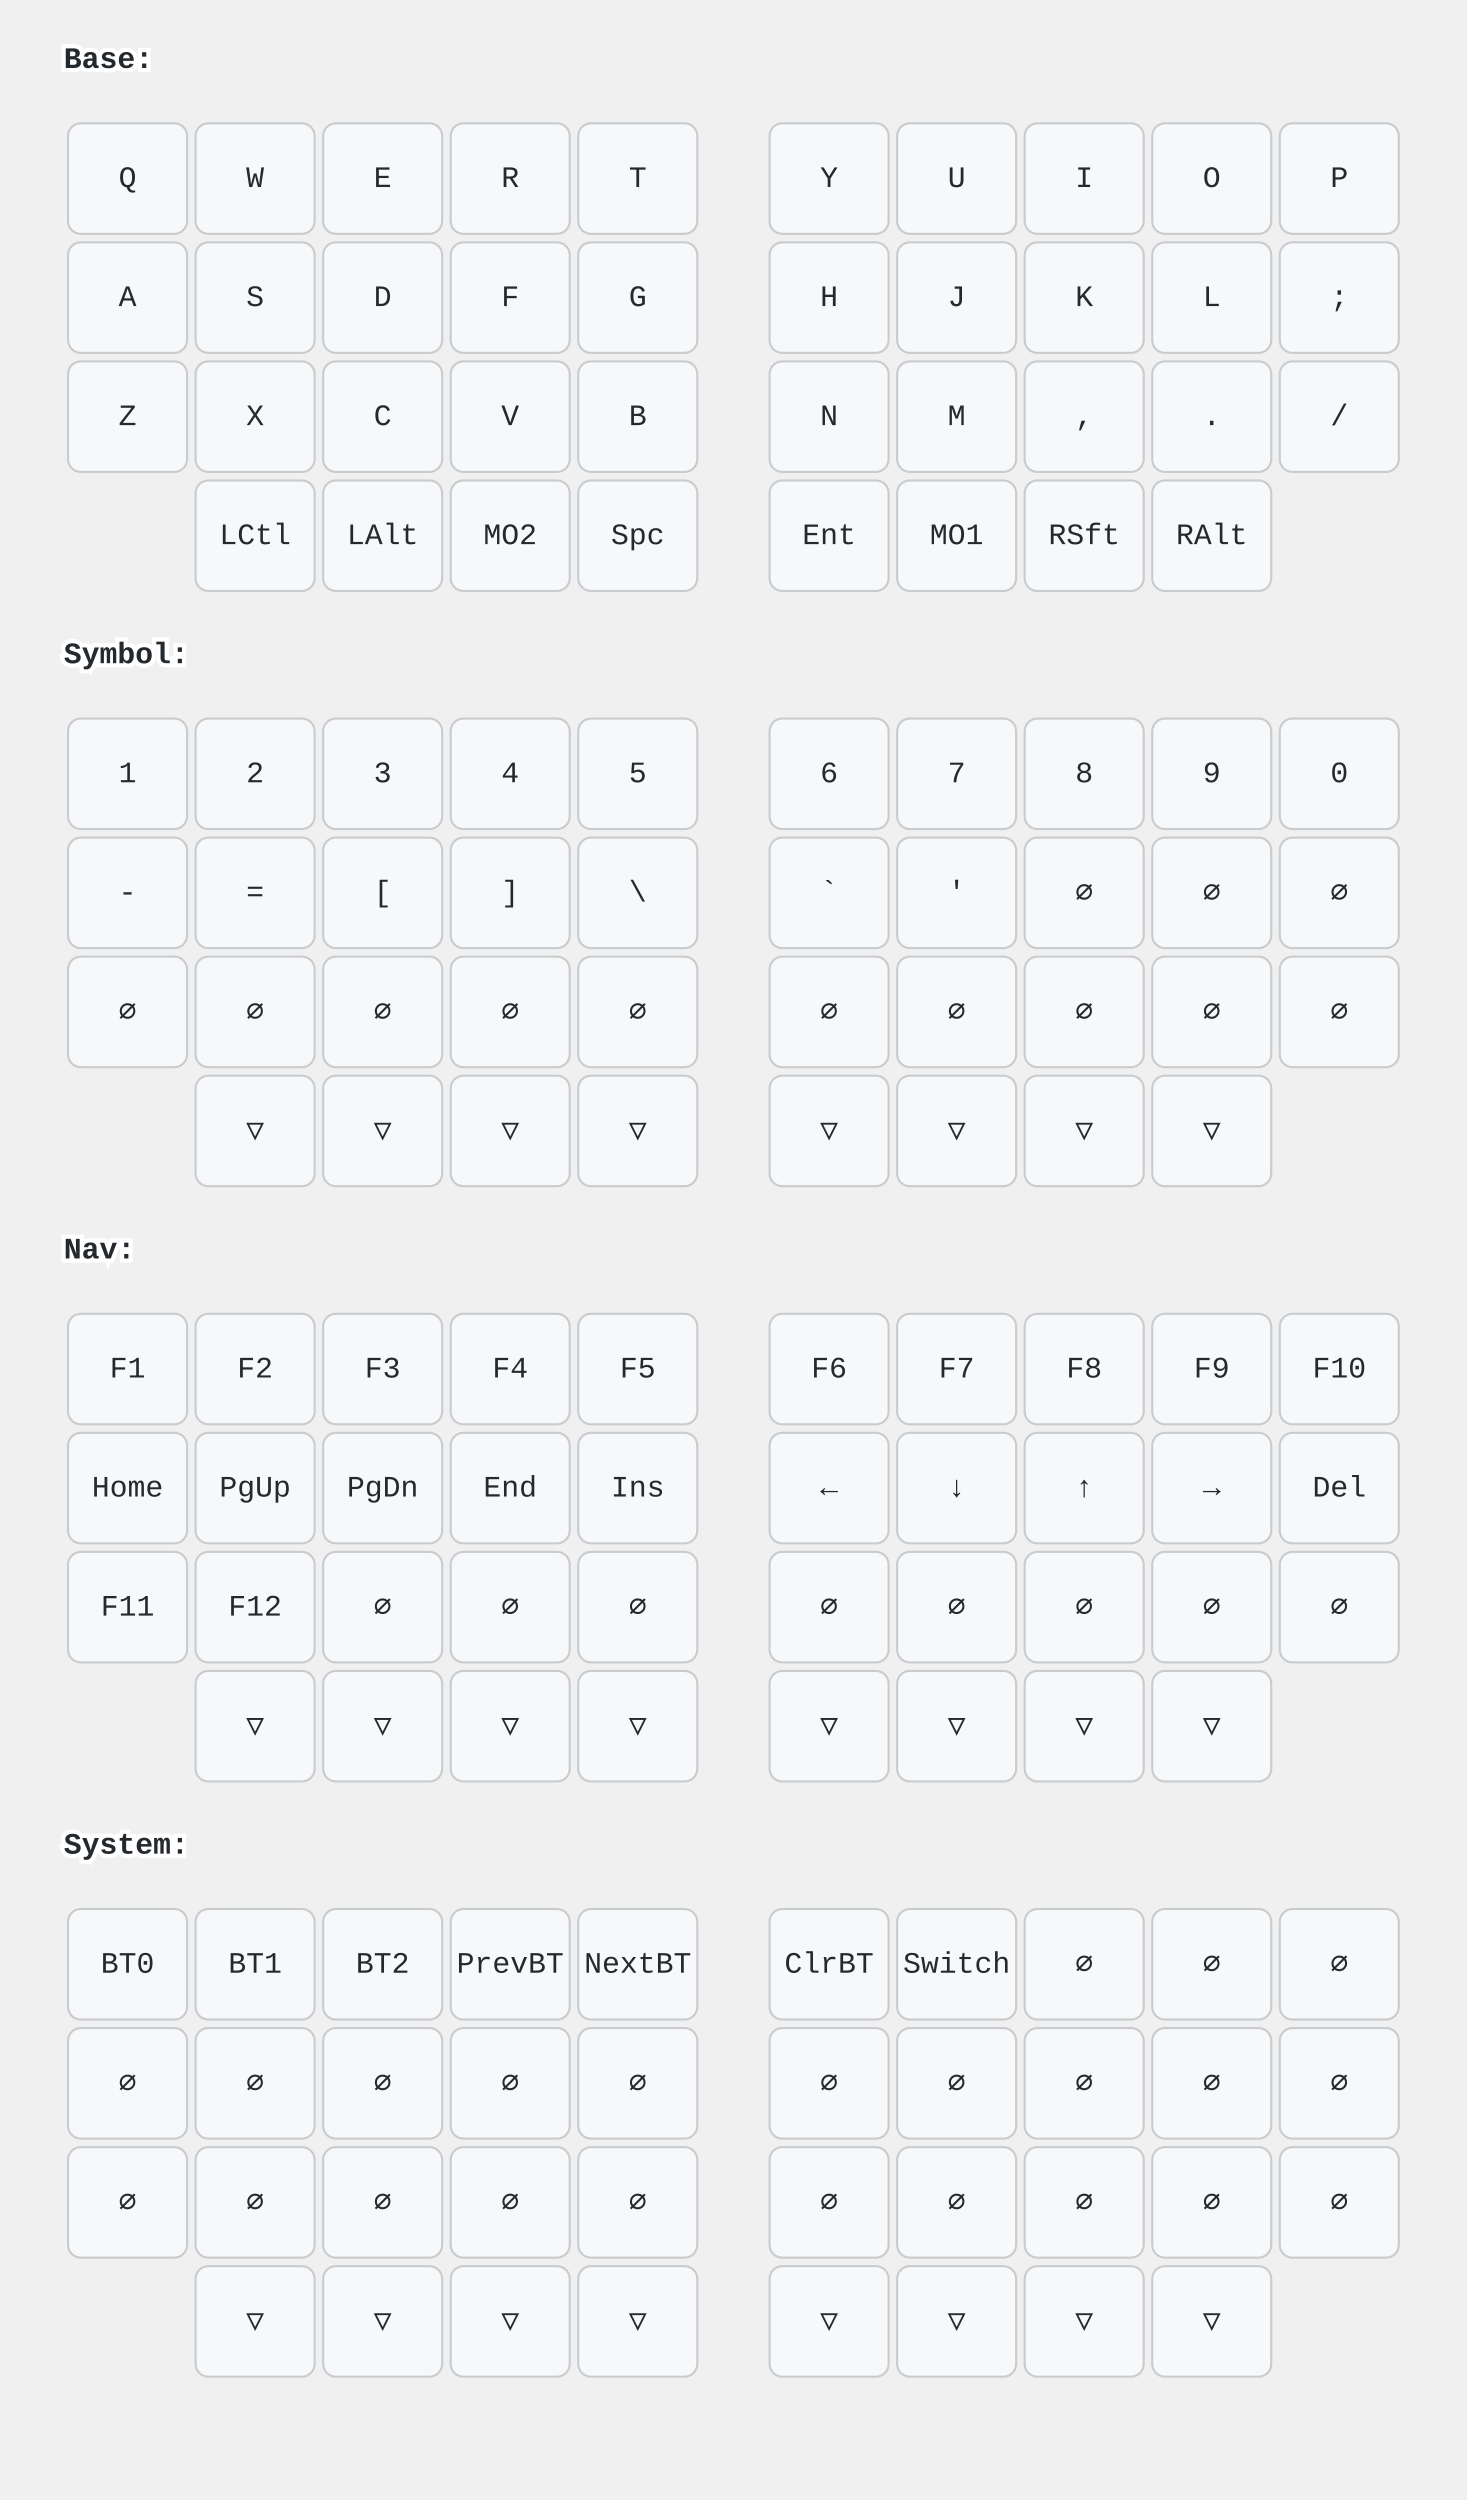
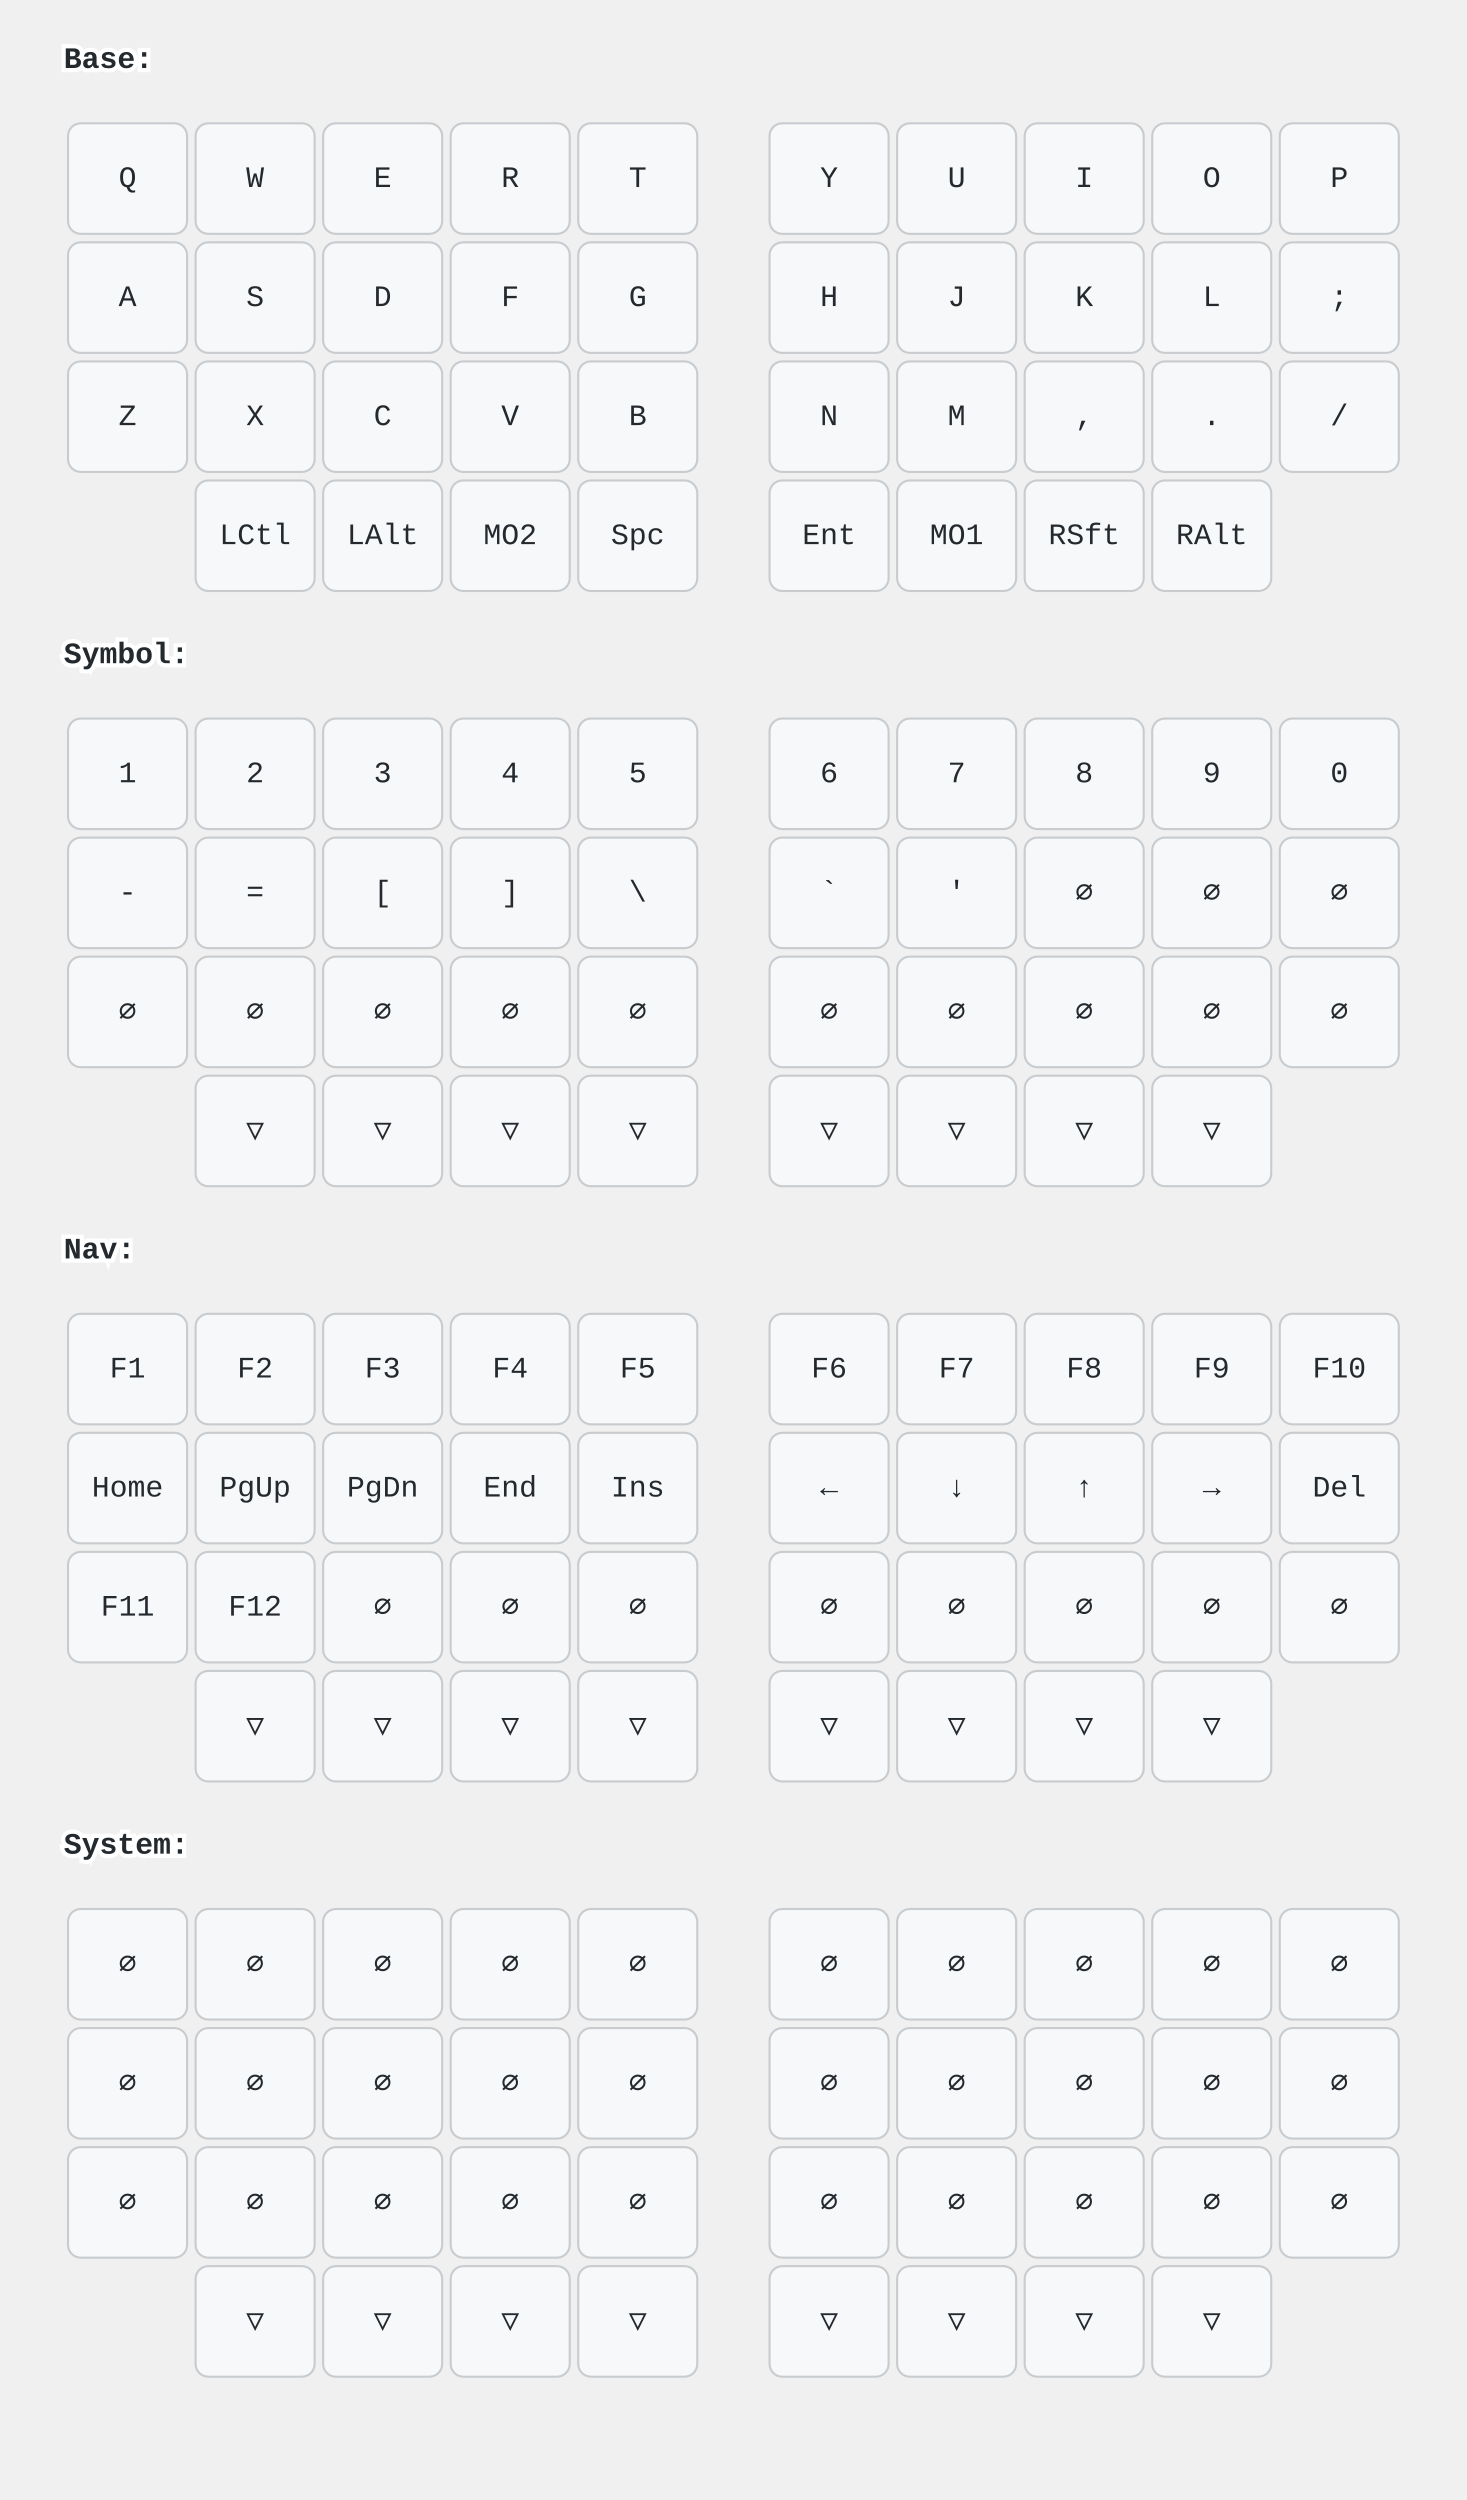
<svg xmlns="http://www.w3.org/2000/svg" width="690" height="1176" viewBox="0 0 690 1176" class="keymap">
  <style>/* inherit to force styles through use tags */
svg path {
    fill: inherit;
}

/* font and background color specifications */
svg.keymap {
    font-family: SFMono-Regular,Consolas,Liberation Mono,Menlo,monospace;
    font-size: 14px;
    font-kerning: normal;
    text-rendering: optimizeLegibility;
    fill: #24292e;
}

/* default key styling */
rect.key {
    fill: #f6f8fa;
}

rect.key, rect.combo {
    stroke: #c9cccf;
    stroke-width: 1;
}

/* default key side styling, only used is draw_key_sides is set */
rect.side {
    filter: brightness(90%);
}

/* color accent for combo boxes */
rect.combo, rect.combo-separate {
    fill: #cdf;
}

/* color accent for held keys */
rect.held, rect.combo.held {
    fill: #fdd;
}

/* color accent for ghost (optional) keys */
rect.ghost, rect.combo.ghost {
    stroke-dasharray: 4, 4;
    stroke-width: 2;
}

text {
    text-anchor: middle;
    dominant-baseline: middle;
}

/* styling for layer labels */
text.label {
    font-weight: bold;
    text-anchor: start;
    stroke: white;
    stroke-width: 4;
    paint-order: stroke;
}

/* styling for optional footer */
text.footer {
    text-anchor: end;
    dominant-baseline: auto;
    stroke: white;
    stroke-width: 4;
    paint-order: stroke;
}

/* styling for combo tap, and key non-tap label text */
text.combo, text.hold, text.shifted, text.left, text.right, text.tl, text.tr, text.bl, text.br {
    font-size: 11px;
}

text.hold, text.bl, text.br {
    text-anchor: middle;
    dominant-baseline: auto;
}

text.shifted, text.tl, text.tr {
    text-anchor: middle;
    dominant-baseline: hanging;
}

text.left, text.tl, text.bl {
    text-anchor: start;
}

text.right, text.tr, text.br {
    text-anchor: end;
}

text.layer-activator {
    text-decoration: underline;
}

/* styling for hold/shifted label text in combo box */
text.combo.hold, text.combo.shifted, text.combo.left, text.combo.right {
    font-size: 8px;
}

/* lighter symbol for transparent keys */
text.trans {
    fill: #7b7e81;
}

/* styling for combo dendrons */
path.combo {
    stroke-width: 1;
    stroke: gray;
    fill: none;
}

/* Start Tabler Icons Cleanup */
/* cannot use height/width with glyphs */
.icon-tabler &gt; path {
    fill: inherit;
    stroke: inherit;
    stroke-width: 2;
}
/* hide tabler's default box */
.icon-tabler &gt; path[stroke="none"][fill="none"] {
    visibility: hidden;
}
/* End Tabler Icons Cleanup */
</style>
  <g transform="translate(30, 0)" class="layer-Base">
    <text x="0" y="28" class="label" id="Base">Base:</text>
    <g transform="translate(0, 56)">
      <g transform="translate(30, 28)" class="key keypos-0">
        <rect rx="6" ry="6" x="-28" y="-26" width="56" height="52" class="key" />
        <text x="0" y="0" class="key tap">Q</text>
      </g>
      <g transform="translate(90, 28)" class="key keypos-1">
        <rect rx="6" ry="6" x="-28" y="-26" width="56" height="52" class="key" />
        <text x="0" y="0" class="key tap">W</text>
      </g>
      <g transform="translate(150, 28)" class="key keypos-2">
        <rect rx="6" ry="6" x="-28" y="-26" width="56" height="52" class="key" />
        <text x="0" y="0" class="key tap">E</text>
      </g>
      <g transform="translate(210, 28)" class="key keypos-3">
        <rect rx="6" ry="6" x="-28" y="-26" width="56" height="52" class="key" />
        <text x="0" y="0" class="key tap">R</text>
      </g>
      <g transform="translate(270, 28)" class="key keypos-4">
        <rect rx="6" ry="6" x="-28" y="-26" width="56" height="52" class="key" />
        <text x="0" y="0" class="key tap">T</text>
      </g>
      <g transform="translate(360, 28)" class="key keypos-5">
        <rect rx="6" ry="6" x="-28" y="-26" width="56" height="52" class="key" />
        <text x="0" y="0" class="key tap">Y</text>
      </g>
      <g transform="translate(420, 28)" class="key keypos-6">
        <rect rx="6" ry="6" x="-28" y="-26" width="56" height="52" class="key" />
        <text x="0" y="0" class="key tap">U</text>
      </g>
      <g transform="translate(480, 28)" class="key keypos-7">
        <rect rx="6" ry="6" x="-28" y="-26" width="56" height="52" class="key" />
        <text x="0" y="0" class="key tap">I</text>
      </g>
      <g transform="translate(540, 28)" class="key keypos-8">
        <rect rx="6" ry="6" x="-28" y="-26" width="56" height="52" class="key" />
        <text x="0" y="0" class="key tap">O</text>
      </g>
      <g transform="translate(600, 28)" class="key keypos-9">
        <rect rx="6" ry="6" x="-28" y="-26" width="56" height="52" class="key" />
        <text x="0" y="0" class="key tap">P</text>
      </g>
      <g transform="translate(30, 84)" class="key keypos-10">
        <rect rx="6" ry="6" x="-28" y="-26" width="56" height="52" class="key" />
        <text x="0" y="0" class="key tap">A</text>
      </g>
      <g transform="translate(90, 84)" class="key keypos-11">
        <rect rx="6" ry="6" x="-28" y="-26" width="56" height="52" class="key" />
        <text x="0" y="0" class="key tap">S</text>
      </g>
      <g transform="translate(150, 84)" class="key keypos-12">
        <rect rx="6" ry="6" x="-28" y="-26" width="56" height="52" class="key" />
        <text x="0" y="0" class="key tap">D</text>
      </g>
      <g transform="translate(210, 84)" class="key keypos-13">
        <rect rx="6" ry="6" x="-28" y="-26" width="56" height="52" class="key" />
        <text x="0" y="0" class="key tap">F</text>
      </g>
      <g transform="translate(270, 84)" class="key keypos-14">
        <rect rx="6" ry="6" x="-28" y="-26" width="56" height="52" class="key" />
        <text x="0" y="0" class="key tap">G</text>
      </g>
      <g transform="translate(360, 84)" class="key keypos-15">
        <rect rx="6" ry="6" x="-28" y="-26" width="56" height="52" class="key" />
        <text x="0" y="0" class="key tap">H</text>
      </g>
      <g transform="translate(420, 84)" class="key keypos-16">
        <rect rx="6" ry="6" x="-28" y="-26" width="56" height="52" class="key" />
        <text x="0" y="0" class="key tap">J</text>
      </g>
      <g transform="translate(480, 84)" class="key keypos-17">
        <rect rx="6" ry="6" x="-28" y="-26" width="56" height="52" class="key" />
        <text x="0" y="0" class="key tap">K</text>
      </g>
      <g transform="translate(540, 84)" class="key keypos-18">
        <rect rx="6" ry="6" x="-28" y="-26" width="56" height="52" class="key" />
        <text x="0" y="0" class="key tap">L</text>
      </g>
      <g transform="translate(600, 84)" class="key keypos-19">
        <rect rx="6" ry="6" x="-28" y="-26" width="56" height="52" class="key" />
        <text x="0" y="0" class="key tap">;</text>
      </g>
      <g transform="translate(30, 140)" class="key keypos-20">
        <rect rx="6" ry="6" x="-28" y="-26" width="56" height="52" class="key" />
        <text x="0" y="0" class="key tap">Z</text>
      </g>
      <g transform="translate(90, 140)" class="key keypos-21">
        <rect rx="6" ry="6" x="-28" y="-26" width="56" height="52" class="key" />
        <text x="0" y="0" class="key tap">X</text>
      </g>
      <g transform="translate(150, 140)" class="key keypos-22">
        <rect rx="6" ry="6" x="-28" y="-26" width="56" height="52" class="key" />
        <text x="0" y="0" class="key tap">C</text>
      </g>
      <g transform="translate(210, 140)" class="key keypos-23">
        <rect rx="6" ry="6" x="-28" y="-26" width="56" height="52" class="key" />
        <text x="0" y="0" class="key tap">V</text>
      </g>
      <g transform="translate(270, 140)" class="key keypos-24">
        <rect rx="6" ry="6" x="-28" y="-26" width="56" height="52" class="key" />
        <text x="0" y="0" class="key tap">B</text>
      </g>
      <g transform="translate(360, 140)" class="key keypos-25">
        <rect rx="6" ry="6" x="-28" y="-26" width="56" height="52" class="key" />
        <text x="0" y="0" class="key tap">N</text>
      </g>
      <g transform="translate(420, 140)" class="key keypos-26">
        <rect rx="6" ry="6" x="-28" y="-26" width="56" height="52" class="key" />
        <text x="0" y="0" class="key tap">M</text>
      </g>
      <g transform="translate(480, 140)" class="key keypos-27">
        <rect rx="6" ry="6" x="-28" y="-26" width="56" height="52" class="key" />
        <text x="0" y="0" class="key tap">,</text>
      </g>
      <g transform="translate(540, 140)" class="key keypos-28">
        <rect rx="6" ry="6" x="-28" y="-26" width="56" height="52" class="key" />
        <text x="0" y="0" class="key tap">.</text>
      </g>
      <g transform="translate(600, 140)" class="key keypos-29">
        <rect rx="6" ry="6" x="-28" y="-26" width="56" height="52" class="key" />
        <text x="0" y="0" class="key tap">/</text>
      </g>
      <g transform="translate(90, 196)" class="key keypos-30">
        <rect rx="6" ry="6" x="-28" y="-26" width="56" height="52" class="key" />
        <text x="0" y="0" class="key tap">LCtl</text>
      </g>
      <g transform="translate(150, 196)" class="key keypos-31">
        <rect rx="6" ry="6" x="-28" y="-26" width="56" height="52" class="key" />
        <text x="0" y="0" class="key tap">LAlt</text>
      </g>
      <g transform="translate(210, 196)" class="key keypos-32">
        <rect rx="6" ry="6" x="-28" y="-26" width="56" height="52" class="key" />
        <text x="0" y="0" class="key tap">MO2</text>
      </g>
      <g transform="translate(270, 196)" class="key keypos-33">
        <rect rx="6" ry="6" x="-28" y="-26" width="56" height="52" class="key" />
        <text x="0" y="0" class="key tap">Spc</text>
      </g>
      <g transform="translate(360, 196)" class="key keypos-34">
        <rect rx="6" ry="6" x="-28" y="-26" width="56" height="52" class="key" />
        <text x="0" y="0" class="key tap">Ent</text>
      </g>
      <g transform="translate(420, 196)" class="key keypos-35">
        <rect rx="6" ry="6" x="-28" y="-26" width="56" height="52" class="key" />
        <text x="0" y="0" class="key tap">MO1</text>
      </g>
      <g transform="translate(480, 196)" class="key keypos-36">
        <rect rx="6" ry="6" x="-28" y="-26" width="56" height="52" class="key" />
        <text x="0" y="0" class="key tap">RSft</text>
      </g>
      <g transform="translate(540, 196)" class="key keypos-37">
        <rect rx="6" ry="6" x="-28" y="-26" width="56" height="52" class="key" />
        <text x="0" y="0" class="key tap">RAlt</text>
      </g>
    </g>
  </g>
  <g transform="translate(30, 280)" class="layer-Symbol">
    <text x="0" y="28" class="label" id="Symbol">Symbol:</text>
    <g transform="translate(0, 56)">
      <g transform="translate(30, 28)" class="key keypos-0">
        <rect rx="6" ry="6" x="-28" y="-26" width="56" height="52" class="key" />
        <text x="0" y="0" class="key tap">1</text>
      </g>
      <g transform="translate(90, 28)" class="key keypos-1">
        <rect rx="6" ry="6" x="-28" y="-26" width="56" height="52" class="key" />
        <text x="0" y="0" class="key tap">2</text>
      </g>
      <g transform="translate(150, 28)" class="key keypos-2">
        <rect rx="6" ry="6" x="-28" y="-26" width="56" height="52" class="key" />
        <text x="0" y="0" class="key tap">3</text>
      </g>
      <g transform="translate(210, 28)" class="key keypos-3">
        <rect rx="6" ry="6" x="-28" y="-26" width="56" height="52" class="key" />
        <text x="0" y="0" class="key tap">4</text>
      </g>
      <g transform="translate(270, 28)" class="key keypos-4">
        <rect rx="6" ry="6" x="-28" y="-26" width="56" height="52" class="key" />
        <text x="0" y="0" class="key tap">5</text>
      </g>
      <g transform="translate(360, 28)" class="key keypos-5">
        <rect rx="6" ry="6" x="-28" y="-26" width="56" height="52" class="key" />
        <text x="0" y="0" class="key tap">6</text>
      </g>
      <g transform="translate(420, 28)" class="key keypos-6">
        <rect rx="6" ry="6" x="-28" y="-26" width="56" height="52" class="key" />
        <text x="0" y="0" class="key tap">7</text>
      </g>
      <g transform="translate(480, 28)" class="key keypos-7">
        <rect rx="6" ry="6" x="-28" y="-26" width="56" height="52" class="key" />
        <text x="0" y="0" class="key tap">8</text>
      </g>
      <g transform="translate(540, 28)" class="key keypos-8">
        <rect rx="6" ry="6" x="-28" y="-26" width="56" height="52" class="key" />
        <text x="0" y="0" class="key tap">9</text>
      </g>
      <g transform="translate(600, 28)" class="key keypos-9">
        <rect rx="6" ry="6" x="-28" y="-26" width="56" height="52" class="key" />
        <text x="0" y="0" class="key tap">0</text>
      </g>
      <g transform="translate(30, 84)" class="key keypos-10">
        <rect rx="6" ry="6" x="-28" y="-26" width="56" height="52" class="key" />
        <text x="0" y="0" class="key tap">-</text>
      </g>
      <g transform="translate(90, 84)" class="key keypos-11">
        <rect rx="6" ry="6" x="-28" y="-26" width="56" height="52" class="key" />
        <text x="0" y="0" class="key tap">=</text>
      </g>
      <g transform="translate(150, 84)" class="key keypos-12">
        <rect rx="6" ry="6" x="-28" y="-26" width="56" height="52" class="key" />
        <text x="0" y="0" class="key tap">[</text>
      </g>
      <g transform="translate(210, 84)" class="key keypos-13">
        <rect rx="6" ry="6" x="-28" y="-26" width="56" height="52" class="key" />
        <text x="0" y="0" class="key tap">]</text>
      </g>
      <g transform="translate(270, 84)" class="key keypos-14">
        <rect rx="6" ry="6" x="-28" y="-26" width="56" height="52" class="key" />
        <text x="0" y="0" class="key tap">\</text>
      </g>
      <g transform="translate(360, 84)" class="key keypos-15">
        <rect rx="6" ry="6" x="-28" y="-26" width="56" height="52" class="key" />
        <text x="0" y="0" class="key tap">`</text>
      </g>
      <g transform="translate(420, 84)" class="key keypos-16">
        <rect rx="6" ry="6" x="-28" y="-26" width="56" height="52" class="key" />
        <text x="0" y="0" class="key tap">'</text>
      </g>
      <g transform="translate(480, 84)" class="key keypos-17">
        <rect rx="6" ry="6" x="-28" y="-26" width="56" height="52" class="key" />
        <text x="0" y="0" class="key tap">∅</text>
      </g>
      <g transform="translate(540, 84)" class="key keypos-18">
        <rect rx="6" ry="6" x="-28" y="-26" width="56" height="52" class="key" />
        <text x="0" y="0" class="key tap">∅</text>
      </g>
      <g transform="translate(600, 84)" class="key keypos-19">
        <rect rx="6" ry="6" x="-28" y="-26" width="56" height="52" class="key" />
        <text x="0" y="0" class="key tap">∅</text>
      </g>
      <g transform="translate(30, 140)" class="key keypos-20">
        <rect rx="6" ry="6" x="-28" y="-26" width="56" height="52" class="key" />
        <text x="0" y="0" class="key tap">∅</text>
      </g>
      <g transform="translate(90, 140)" class="key keypos-21">
        <rect rx="6" ry="6" x="-28" y="-26" width="56" height="52" class="key" />
        <text x="0" y="0" class="key tap">∅</text>
      </g>
      <g transform="translate(150, 140)" class="key keypos-22">
        <rect rx="6" ry="6" x="-28" y="-26" width="56" height="52" class="key" />
        <text x="0" y="0" class="key tap">∅</text>
      </g>
      <g transform="translate(210, 140)" class="key keypos-23">
        <rect rx="6" ry="6" x="-28" y="-26" width="56" height="52" class="key" />
        <text x="0" y="0" class="key tap">∅</text>
      </g>
      <g transform="translate(270, 140)" class="key keypos-24">
        <rect rx="6" ry="6" x="-28" y="-26" width="56" height="52" class="key" />
        <text x="0" y="0" class="key tap">∅</text>
      </g>
      <g transform="translate(360, 140)" class="key keypos-25">
        <rect rx="6" ry="6" x="-28" y="-26" width="56" height="52" class="key" />
        <text x="0" y="0" class="key tap">∅</text>
      </g>
      <g transform="translate(420, 140)" class="key keypos-26">
        <rect rx="6" ry="6" x="-28" y="-26" width="56" height="52" class="key" />
        <text x="0" y="0" class="key tap">∅</text>
      </g>
      <g transform="translate(480, 140)" class="key keypos-27">
        <rect rx="6" ry="6" x="-28" y="-26" width="56" height="52" class="key" />
        <text x="0" y="0" class="key tap">∅</text>
      </g>
      <g transform="translate(540, 140)" class="key keypos-28">
        <rect rx="6" ry="6" x="-28" y="-26" width="56" height="52" class="key" />
        <text x="0" y="0" class="key tap">∅</text>
      </g>
      <g transform="translate(600, 140)" class="key keypos-29">
        <rect rx="6" ry="6" x="-28" y="-26" width="56" height="52" class="key" />
        <text x="0" y="0" class="key tap">∅</text>
      </g>
      <g transform="translate(90, 196)" class="key keypos-30">
        <rect rx="6" ry="6" x="-28" y="-26" width="56" height="52" class="key" />
        <text x="0" y="0" class="key tap">▽</text>
      </g>
      <g transform="translate(150, 196)" class="key keypos-31">
        <rect rx="6" ry="6" x="-28" y="-26" width="56" height="52" class="key" />
        <text x="0" y="0" class="key tap">▽</text>
      </g>
      <g transform="translate(210, 196)" class="key keypos-32">
        <rect rx="6" ry="6" x="-28" y="-26" width="56" height="52" class="key" />
        <text x="0" y="0" class="key tap">▽</text>
      </g>
      <g transform="translate(270, 196)" class="key keypos-33">
        <rect rx="6" ry="6" x="-28" y="-26" width="56" height="52" class="key" />
        <text x="0" y="0" class="key tap">▽</text>
      </g>
      <g transform="translate(360, 196)" class="key keypos-34">
        <rect rx="6" ry="6" x="-28" y="-26" width="56" height="52" class="key" />
        <text x="0" y="0" class="key tap">▽</text>
      </g>
      <g transform="translate(420, 196)" class="key keypos-35">
        <rect rx="6" ry="6" x="-28" y="-26" width="56" height="52" class="key" />
        <text x="0" y="0" class="key tap">▽</text>
      </g>
      <g transform="translate(480, 196)" class="key keypos-36">
        <rect rx="6" ry="6" x="-28" y="-26" width="56" height="52" class="key" />
        <text x="0" y="0" class="key tap">▽</text>
      </g>
      <g transform="translate(540, 196)" class="key keypos-37">
        <rect rx="6" ry="6" x="-28" y="-26" width="56" height="52" class="key" />
        <text x="0" y="0" class="key tap">▽</text>
      </g>
    </g>
  </g>
  <g transform="translate(30, 560)" class="layer-Nav">
    <text x="0" y="28" class="label" id="Nav">Nav:</text>
    <g transform="translate(0, 56)">
      <g transform="translate(30, 28)" class="key keypos-0">
        <rect rx="6" ry="6" x="-28" y="-26" width="56" height="52" class="key" />
        <text x="0" y="0" class="key tap">F1</text>
      </g>
      <g transform="translate(90, 28)" class="key keypos-1">
        <rect rx="6" ry="6" x="-28" y="-26" width="56" height="52" class="key" />
        <text x="0" y="0" class="key tap">F2</text>
      </g>
      <g transform="translate(150, 28)" class="key keypos-2">
        <rect rx="6" ry="6" x="-28" y="-26" width="56" height="52" class="key" />
        <text x="0" y="0" class="key tap">F3</text>
      </g>
      <g transform="translate(210, 28)" class="key keypos-3">
        <rect rx="6" ry="6" x="-28" y="-26" width="56" height="52" class="key" />
        <text x="0" y="0" class="key tap">F4</text>
      </g>
      <g transform="translate(270, 28)" class="key keypos-4">
        <rect rx="6" ry="6" x="-28" y="-26" width="56" height="52" class="key" />
        <text x="0" y="0" class="key tap">F5</text>
      </g>
      <g transform="translate(360, 28)" class="key keypos-5">
        <rect rx="6" ry="6" x="-28" y="-26" width="56" height="52" class="key" />
        <text x="0" y="0" class="key tap">F6</text>
      </g>
      <g transform="translate(420, 28)" class="key keypos-6">
        <rect rx="6" ry="6" x="-28" y="-26" width="56" height="52" class="key" />
        <text x="0" y="0" class="key tap">F7</text>
      </g>
      <g transform="translate(480, 28)" class="key keypos-7">
        <rect rx="6" ry="6" x="-28" y="-26" width="56" height="52" class="key" />
        <text x="0" y="0" class="key tap">F8</text>
      </g>
      <g transform="translate(540, 28)" class="key keypos-8">
        <rect rx="6" ry="6" x="-28" y="-26" width="56" height="52" class="key" />
        <text x="0" y="0" class="key tap">F9</text>
      </g>
      <g transform="translate(600, 28)" class="key keypos-9">
        <rect rx="6" ry="6" x="-28" y="-26" width="56" height="52" class="key" />
        <text x="0" y="0" class="key tap">F10</text>
      </g>
      <g transform="translate(30, 84)" class="key keypos-10">
        <rect rx="6" ry="6" x="-28" y="-26" width="56" height="52" class="key" />
        <text x="0" y="0" class="key tap">Home</text>
      </g>
      <g transform="translate(90, 84)" class="key keypos-11">
        <rect rx="6" ry="6" x="-28" y="-26" width="56" height="52" class="key" />
        <text x="0" y="0" class="key tap">PgUp</text>
      </g>
      <g transform="translate(150, 84)" class="key keypos-12">
        <rect rx="6" ry="6" x="-28" y="-26" width="56" height="52" class="key" />
        <text x="0" y="0" class="key tap">PgDn</text>
      </g>
      <g transform="translate(210, 84)" class="key keypos-13">
        <rect rx="6" ry="6" x="-28" y="-26" width="56" height="52" class="key" />
        <text x="0" y="0" class="key tap">End</text>
      </g>
      <g transform="translate(270, 84)" class="key keypos-14">
        <rect rx="6" ry="6" x="-28" y="-26" width="56" height="52" class="key" />
        <text x="0" y="0" class="key tap">Ins</text>
      </g>
      <g transform="translate(360, 84)" class="key keypos-15">
        <rect rx="6" ry="6" x="-28" y="-26" width="56" height="52" class="key" />
        <text x="0" y="0" class="key tap">←</text>
      </g>
      <g transform="translate(420, 84)" class="key keypos-16">
        <rect rx="6" ry="6" x="-28" y="-26" width="56" height="52" class="key" />
        <text x="0" y="0" class="key tap">↓</text>
      </g>
      <g transform="translate(480, 84)" class="key keypos-17">
        <rect rx="6" ry="6" x="-28" y="-26" width="56" height="52" class="key" />
        <text x="0" y="0" class="key tap">↑</text>
      </g>
      <g transform="translate(540, 84)" class="key keypos-18">
        <rect rx="6" ry="6" x="-28" y="-26" width="56" height="52" class="key" />
        <text x="0" y="0" class="key tap">→</text>
      </g>
      <g transform="translate(600, 84)" class="key keypos-19">
        <rect rx="6" ry="6" x="-28" y="-26" width="56" height="52" class="key" />
        <text x="0" y="0" class="key tap">Del</text>
      </g>
      <g transform="translate(30, 140)" class="key keypos-20">
        <rect rx="6" ry="6" x="-28" y="-26" width="56" height="52" class="key" />
        <text x="0" y="0" class="key tap">F11</text>
      </g>
      <g transform="translate(90, 140)" class="key keypos-21">
        <rect rx="6" ry="6" x="-28" y="-26" width="56" height="52" class="key" />
        <text x="0" y="0" class="key tap">F12</text>
      </g>
      <g transform="translate(150, 140)" class="key keypos-22">
        <rect rx="6" ry="6" x="-28" y="-26" width="56" height="52" class="key" />
        <text x="0" y="0" class="key tap">∅</text>
      </g>
      <g transform="translate(210, 140)" class="key keypos-23">
        <rect rx="6" ry="6" x="-28" y="-26" width="56" height="52" class="key" />
        <text x="0" y="0" class="key tap">∅</text>
      </g>
      <g transform="translate(270, 140)" class="key keypos-24">
        <rect rx="6" ry="6" x="-28" y="-26" width="56" height="52" class="key" />
        <text x="0" y="0" class="key tap">∅</text>
      </g>
      <g transform="translate(360, 140)" class="key keypos-25">
        <rect rx="6" ry="6" x="-28" y="-26" width="56" height="52" class="key" />
        <text x="0" y="0" class="key tap">∅</text>
      </g>
      <g transform="translate(420, 140)" class="key keypos-26">
        <rect rx="6" ry="6" x="-28" y="-26" width="56" height="52" class="key" />
        <text x="0" y="0" class="key tap">∅</text>
      </g>
      <g transform="translate(480, 140)" class="key keypos-27">
        <rect rx="6" ry="6" x="-28" y="-26" width="56" height="52" class="key" />
        <text x="0" y="0" class="key tap">∅</text>
      </g>
      <g transform="translate(540, 140)" class="key keypos-28">
        <rect rx="6" ry="6" x="-28" y="-26" width="56" height="52" class="key" />
        <text x="0" y="0" class="key tap">∅</text>
      </g>
      <g transform="translate(600, 140)" class="key keypos-29">
        <rect rx="6" ry="6" x="-28" y="-26" width="56" height="52" class="key" />
        <text x="0" y="0" class="key tap">∅</text>
      </g>
      <g transform="translate(90, 196)" class="key keypos-30">
        <rect rx="6" ry="6" x="-28" y="-26" width="56" height="52" class="key" />
        <text x="0" y="0" class="key tap">▽</text>
      </g>
      <g transform="translate(150, 196)" class="key keypos-31">
        <rect rx="6" ry="6" x="-28" y="-26" width="56" height="52" class="key" />
        <text x="0" y="0" class="key tap">▽</text>
      </g>
      <g transform="translate(210, 196)" class="key keypos-32">
        <rect rx="6" ry="6" x="-28" y="-26" width="56" height="52" class="key" />
        <text x="0" y="0" class="key tap">▽</text>
      </g>
      <g transform="translate(270, 196)" class="key keypos-33">
        <rect rx="6" ry="6" x="-28" y="-26" width="56" height="52" class="key" />
        <text x="0" y="0" class="key tap">▽</text>
      </g>
      <g transform="translate(360, 196)" class="key keypos-34">
        <rect rx="6" ry="6" x="-28" y="-26" width="56" height="52" class="key" />
        <text x="0" y="0" class="key tap">▽</text>
      </g>
      <g transform="translate(420, 196)" class="key keypos-35">
        <rect rx="6" ry="6" x="-28" y="-26" width="56" height="52" class="key" />
        <text x="0" y="0" class="key tap">▽</text>
      </g>
      <g transform="translate(480, 196)" class="key keypos-36">
        <rect rx="6" ry="6" x="-28" y="-26" width="56" height="52" class="key" />
        <text x="0" y="0" class="key tap">▽</text>
      </g>
      <g transform="translate(540, 196)" class="key keypos-37">
        <rect rx="6" ry="6" x="-28" y="-26" width="56" height="52" class="key" />
        <text x="0" y="0" class="key tap">▽</text>
      </g>
    </g>
  </g>
  <g transform="translate(30, 840)" class="layer-System">
    <text x="0" y="28" class="label" id="System">System:</text>
    <g transform="translate(0, 56)">
      <g transform="translate(30, 28)" class="key keypos-0">
        <rect rx="6" ry="6" x="-28" y="-26" width="56" height="52" class="key" />
-         <text x="0" y="0" class="key tap">BT0</text>
+         <text x="0" y="0" class="key tap">∅</text>
      </g>
      <g transform="translate(90, 28)" class="key keypos-1">
        <rect rx="6" ry="6" x="-28" y="-26" width="56" height="52" class="key" />
-         <text x="0" y="0" class="key tap">BT1</text>
+         <text x="0" y="0" class="key tap">∅</text>
      </g>
      <g transform="translate(150, 28)" class="key keypos-2">
        <rect rx="6" ry="6" x="-28" y="-26" width="56" height="52" class="key" />
-         <text x="0" y="0" class="key tap">BT2</text>
+         <text x="0" y="0" class="key tap">∅</text>
      </g>
      <g transform="translate(210, 28)" class="key keypos-3">
        <rect rx="6" ry="6" x="-28" y="-26" width="56" height="52" class="key" />
-         <text x="0" y="0" class="key tap">PrevBT</text>
+         <text x="0" y="0" class="key tap">∅</text>
      </g>
      <g transform="translate(270, 28)" class="key keypos-4">
        <rect rx="6" ry="6" x="-28" y="-26" width="56" height="52" class="key" />
-         <text x="0" y="0" class="key tap">NextBT</text>
+         <text x="0" y="0" class="key tap">∅</text>
      </g>
      <g transform="translate(360, 28)" class="key keypos-5">
        <rect rx="6" ry="6" x="-28" y="-26" width="56" height="52" class="key" />
-         <text x="0" y="0" class="key tap">ClrBT</text>
+         <text x="0" y="0" class="key tap">∅</text>
      </g>
      <g transform="translate(420, 28)" class="key keypos-6">
        <rect rx="6" ry="6" x="-28" y="-26" width="56" height="52" class="key" />
-         <text x="0" y="0" class="key tap">Switch</text>
+         <text x="0" y="0" class="key tap">∅</text>
      </g>
      <g transform="translate(480, 28)" class="key keypos-7">
        <rect rx="6" ry="6" x="-28" y="-26" width="56" height="52" class="key" />
        <text x="0" y="0" class="key tap">∅</text>
      </g>
      <g transform="translate(540, 28)" class="key keypos-8">
        <rect rx="6" ry="6" x="-28" y="-26" width="56" height="52" class="key" />
        <text x="0" y="0" class="key tap">∅</text>
      </g>
      <g transform="translate(600, 28)" class="key keypos-9">
        <rect rx="6" ry="6" x="-28" y="-26" width="56" height="52" class="key" />
        <text x="0" y="0" class="key tap">∅</text>
      </g>
      <g transform="translate(30, 84)" class="key keypos-10">
        <rect rx="6" ry="6" x="-28" y="-26" width="56" height="52" class="key" />
        <text x="0" y="0" class="key tap">∅</text>
      </g>
      <g transform="translate(90, 84)" class="key keypos-11">
        <rect rx="6" ry="6" x="-28" y="-26" width="56" height="52" class="key" />
        <text x="0" y="0" class="key tap">∅</text>
      </g>
      <g transform="translate(150, 84)" class="key keypos-12">
        <rect rx="6" ry="6" x="-28" y="-26" width="56" height="52" class="key" />
        <text x="0" y="0" class="key tap">∅</text>
      </g>
      <g transform="translate(210, 84)" class="key keypos-13">
        <rect rx="6" ry="6" x="-28" y="-26" width="56" height="52" class="key" />
        <text x="0" y="0" class="key tap">∅</text>
      </g>
      <g transform="translate(270, 84)" class="key keypos-14">
        <rect rx="6" ry="6" x="-28" y="-26" width="56" height="52" class="key" />
        <text x="0" y="0" class="key tap">∅</text>
      </g>
      <g transform="translate(360, 84)" class="key keypos-15">
        <rect rx="6" ry="6" x="-28" y="-26" width="56" height="52" class="key" />
        <text x="0" y="0" class="key tap">∅</text>
      </g>
      <g transform="translate(420, 84)" class="key keypos-16">
        <rect rx="6" ry="6" x="-28" y="-26" width="56" height="52" class="key" />
        <text x="0" y="0" class="key tap">∅</text>
      </g>
      <g transform="translate(480, 84)" class="key keypos-17">
        <rect rx="6" ry="6" x="-28" y="-26" width="56" height="52" class="key" />
        <text x="0" y="0" class="key tap">∅</text>
      </g>
      <g transform="translate(540, 84)" class="key keypos-18">
        <rect rx="6" ry="6" x="-28" y="-26" width="56" height="52" class="key" />
        <text x="0" y="0" class="key tap">∅</text>
      </g>
      <g transform="translate(600, 84)" class="key keypos-19">
        <rect rx="6" ry="6" x="-28" y="-26" width="56" height="52" class="key" />
        <text x="0" y="0" class="key tap">∅</text>
      </g>
      <g transform="translate(30, 140)" class="key keypos-20">
        <rect rx="6" ry="6" x="-28" y="-26" width="56" height="52" class="key" />
        <text x="0" y="0" class="key tap">∅</text>
      </g>
      <g transform="translate(90, 140)" class="key keypos-21">
        <rect rx="6" ry="6" x="-28" y="-26" width="56" height="52" class="key" />
        <text x="0" y="0" class="key tap">∅</text>
      </g>
      <g transform="translate(150, 140)" class="key keypos-22">
        <rect rx="6" ry="6" x="-28" y="-26" width="56" height="52" class="key" />
        <text x="0" y="0" class="key tap">∅</text>
      </g>
      <g transform="translate(210, 140)" class="key keypos-23">
        <rect rx="6" ry="6" x="-28" y="-26" width="56" height="52" class="key" />
        <text x="0" y="0" class="key tap">∅</text>
      </g>
      <g transform="translate(270, 140)" class="key keypos-24">
        <rect rx="6" ry="6" x="-28" y="-26" width="56" height="52" class="key" />
        <text x="0" y="0" class="key tap">∅</text>
      </g>
      <g transform="translate(360, 140)" class="key keypos-25">
        <rect rx="6" ry="6" x="-28" y="-26" width="56" height="52" class="key" />
        <text x="0" y="0" class="key tap">∅</text>
      </g>
      <g transform="translate(420, 140)" class="key keypos-26">
        <rect rx="6" ry="6" x="-28" y="-26" width="56" height="52" class="key" />
        <text x="0" y="0" class="key tap">∅</text>
      </g>
      <g transform="translate(480, 140)" class="key keypos-27">
        <rect rx="6" ry="6" x="-28" y="-26" width="56" height="52" class="key" />
        <text x="0" y="0" class="key tap">∅</text>
      </g>
      <g transform="translate(540, 140)" class="key keypos-28">
        <rect rx="6" ry="6" x="-28" y="-26" width="56" height="52" class="key" />
        <text x="0" y="0" class="key tap">∅</text>
      </g>
      <g transform="translate(600, 140)" class="key keypos-29">
        <rect rx="6" ry="6" x="-28" y="-26" width="56" height="52" class="key" />
        <text x="0" y="0" class="key tap">∅</text>
      </g>
      <g transform="translate(90, 196)" class="key keypos-30">
        <rect rx="6" ry="6" x="-28" y="-26" width="56" height="52" class="key" />
        <text x="0" y="0" class="key tap">▽</text>
      </g>
      <g transform="translate(150, 196)" class="key keypos-31">
        <rect rx="6" ry="6" x="-28" y="-26" width="56" height="52" class="key" />
        <text x="0" y="0" class="key tap">▽</text>
      </g>
      <g transform="translate(210, 196)" class="key keypos-32">
        <rect rx="6" ry="6" x="-28" y="-26" width="56" height="52" class="key" />
        <text x="0" y="0" class="key tap">▽</text>
      </g>
      <g transform="translate(270, 196)" class="key keypos-33">
        <rect rx="6" ry="6" x="-28" y="-26" width="56" height="52" class="key" />
        <text x="0" y="0" class="key tap">▽</text>
      </g>
      <g transform="translate(360, 196)" class="key keypos-34">
        <rect rx="6" ry="6" x="-28" y="-26" width="56" height="52" class="key" />
        <text x="0" y="0" class="key tap">▽</text>
      </g>
      <g transform="translate(420, 196)" class="key keypos-35">
        <rect rx="6" ry="6" x="-28" y="-26" width="56" height="52" class="key" />
        <text x="0" y="0" class="key tap">▽</text>
      </g>
      <g transform="translate(480, 196)" class="key keypos-36">
        <rect rx="6" ry="6" x="-28" y="-26" width="56" height="52" class="key" />
        <text x="0" y="0" class="key tap">▽</text>
      </g>
      <g transform="translate(540, 196)" class="key keypos-37">
        <rect rx="6" ry="6" x="-28" y="-26" width="56" height="52" class="key" />
        <text x="0" y="0" class="key tap">▽</text>
      </g>
    </g>
  </g>
</svg>
